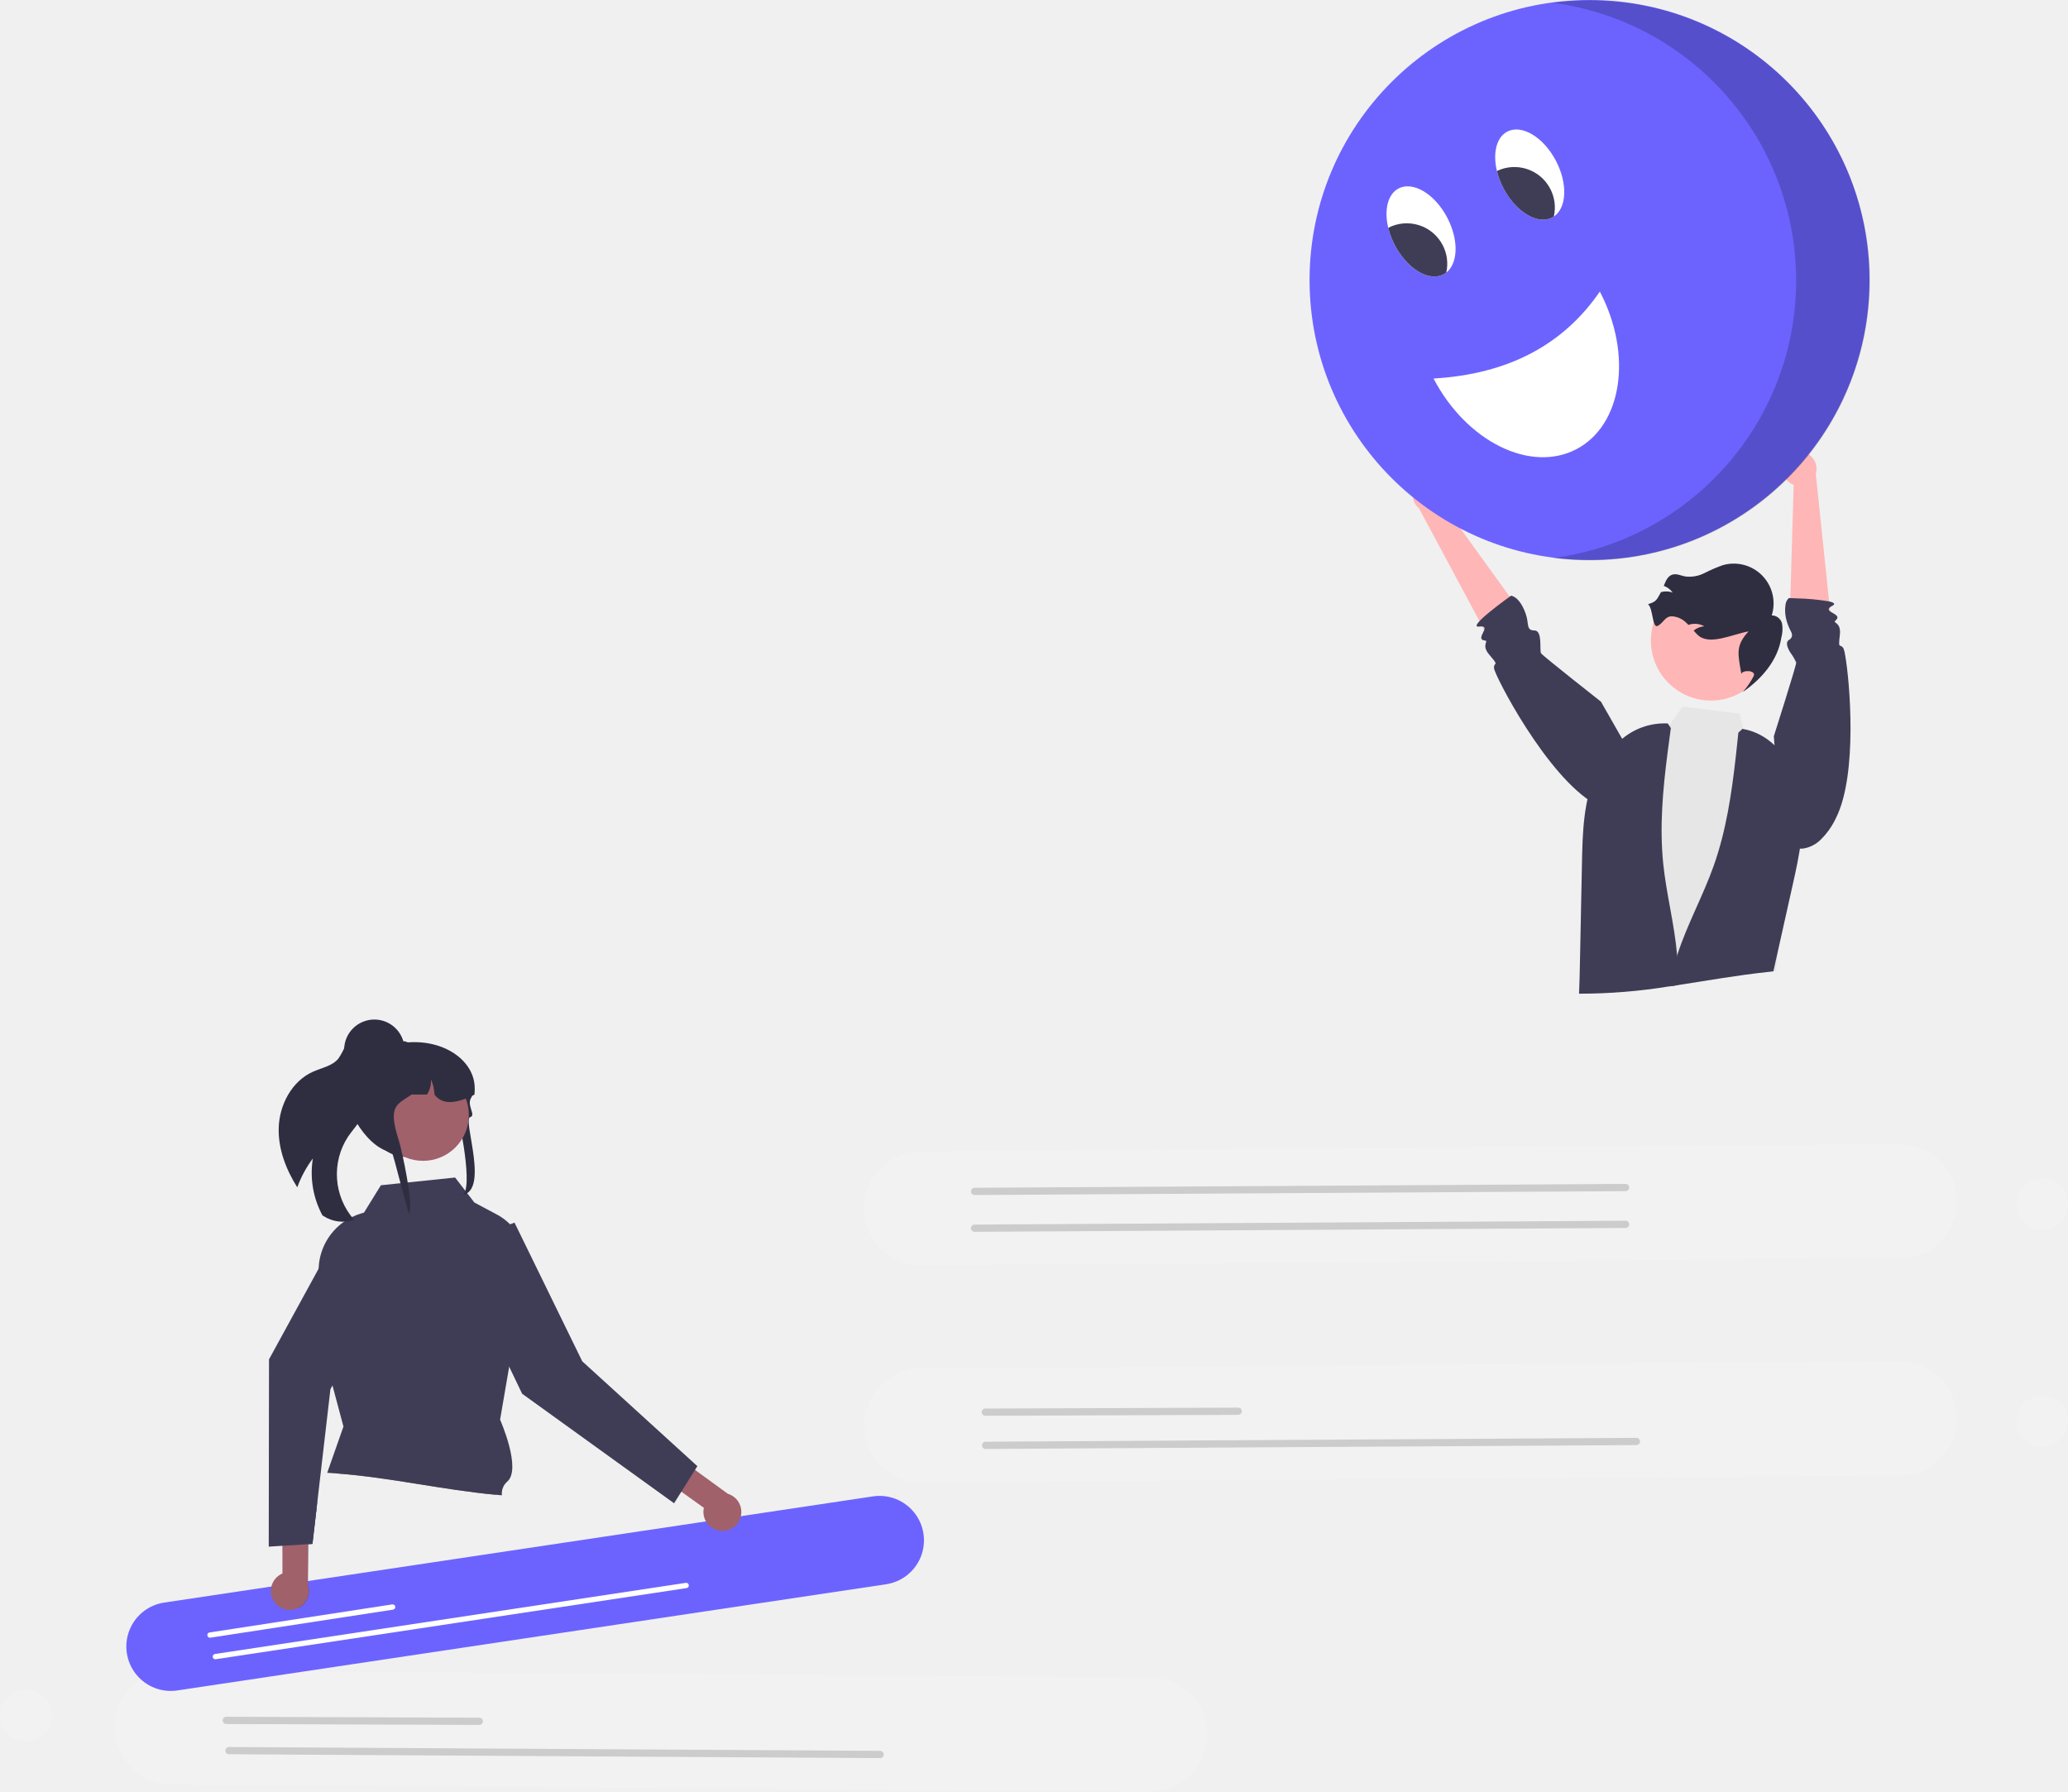
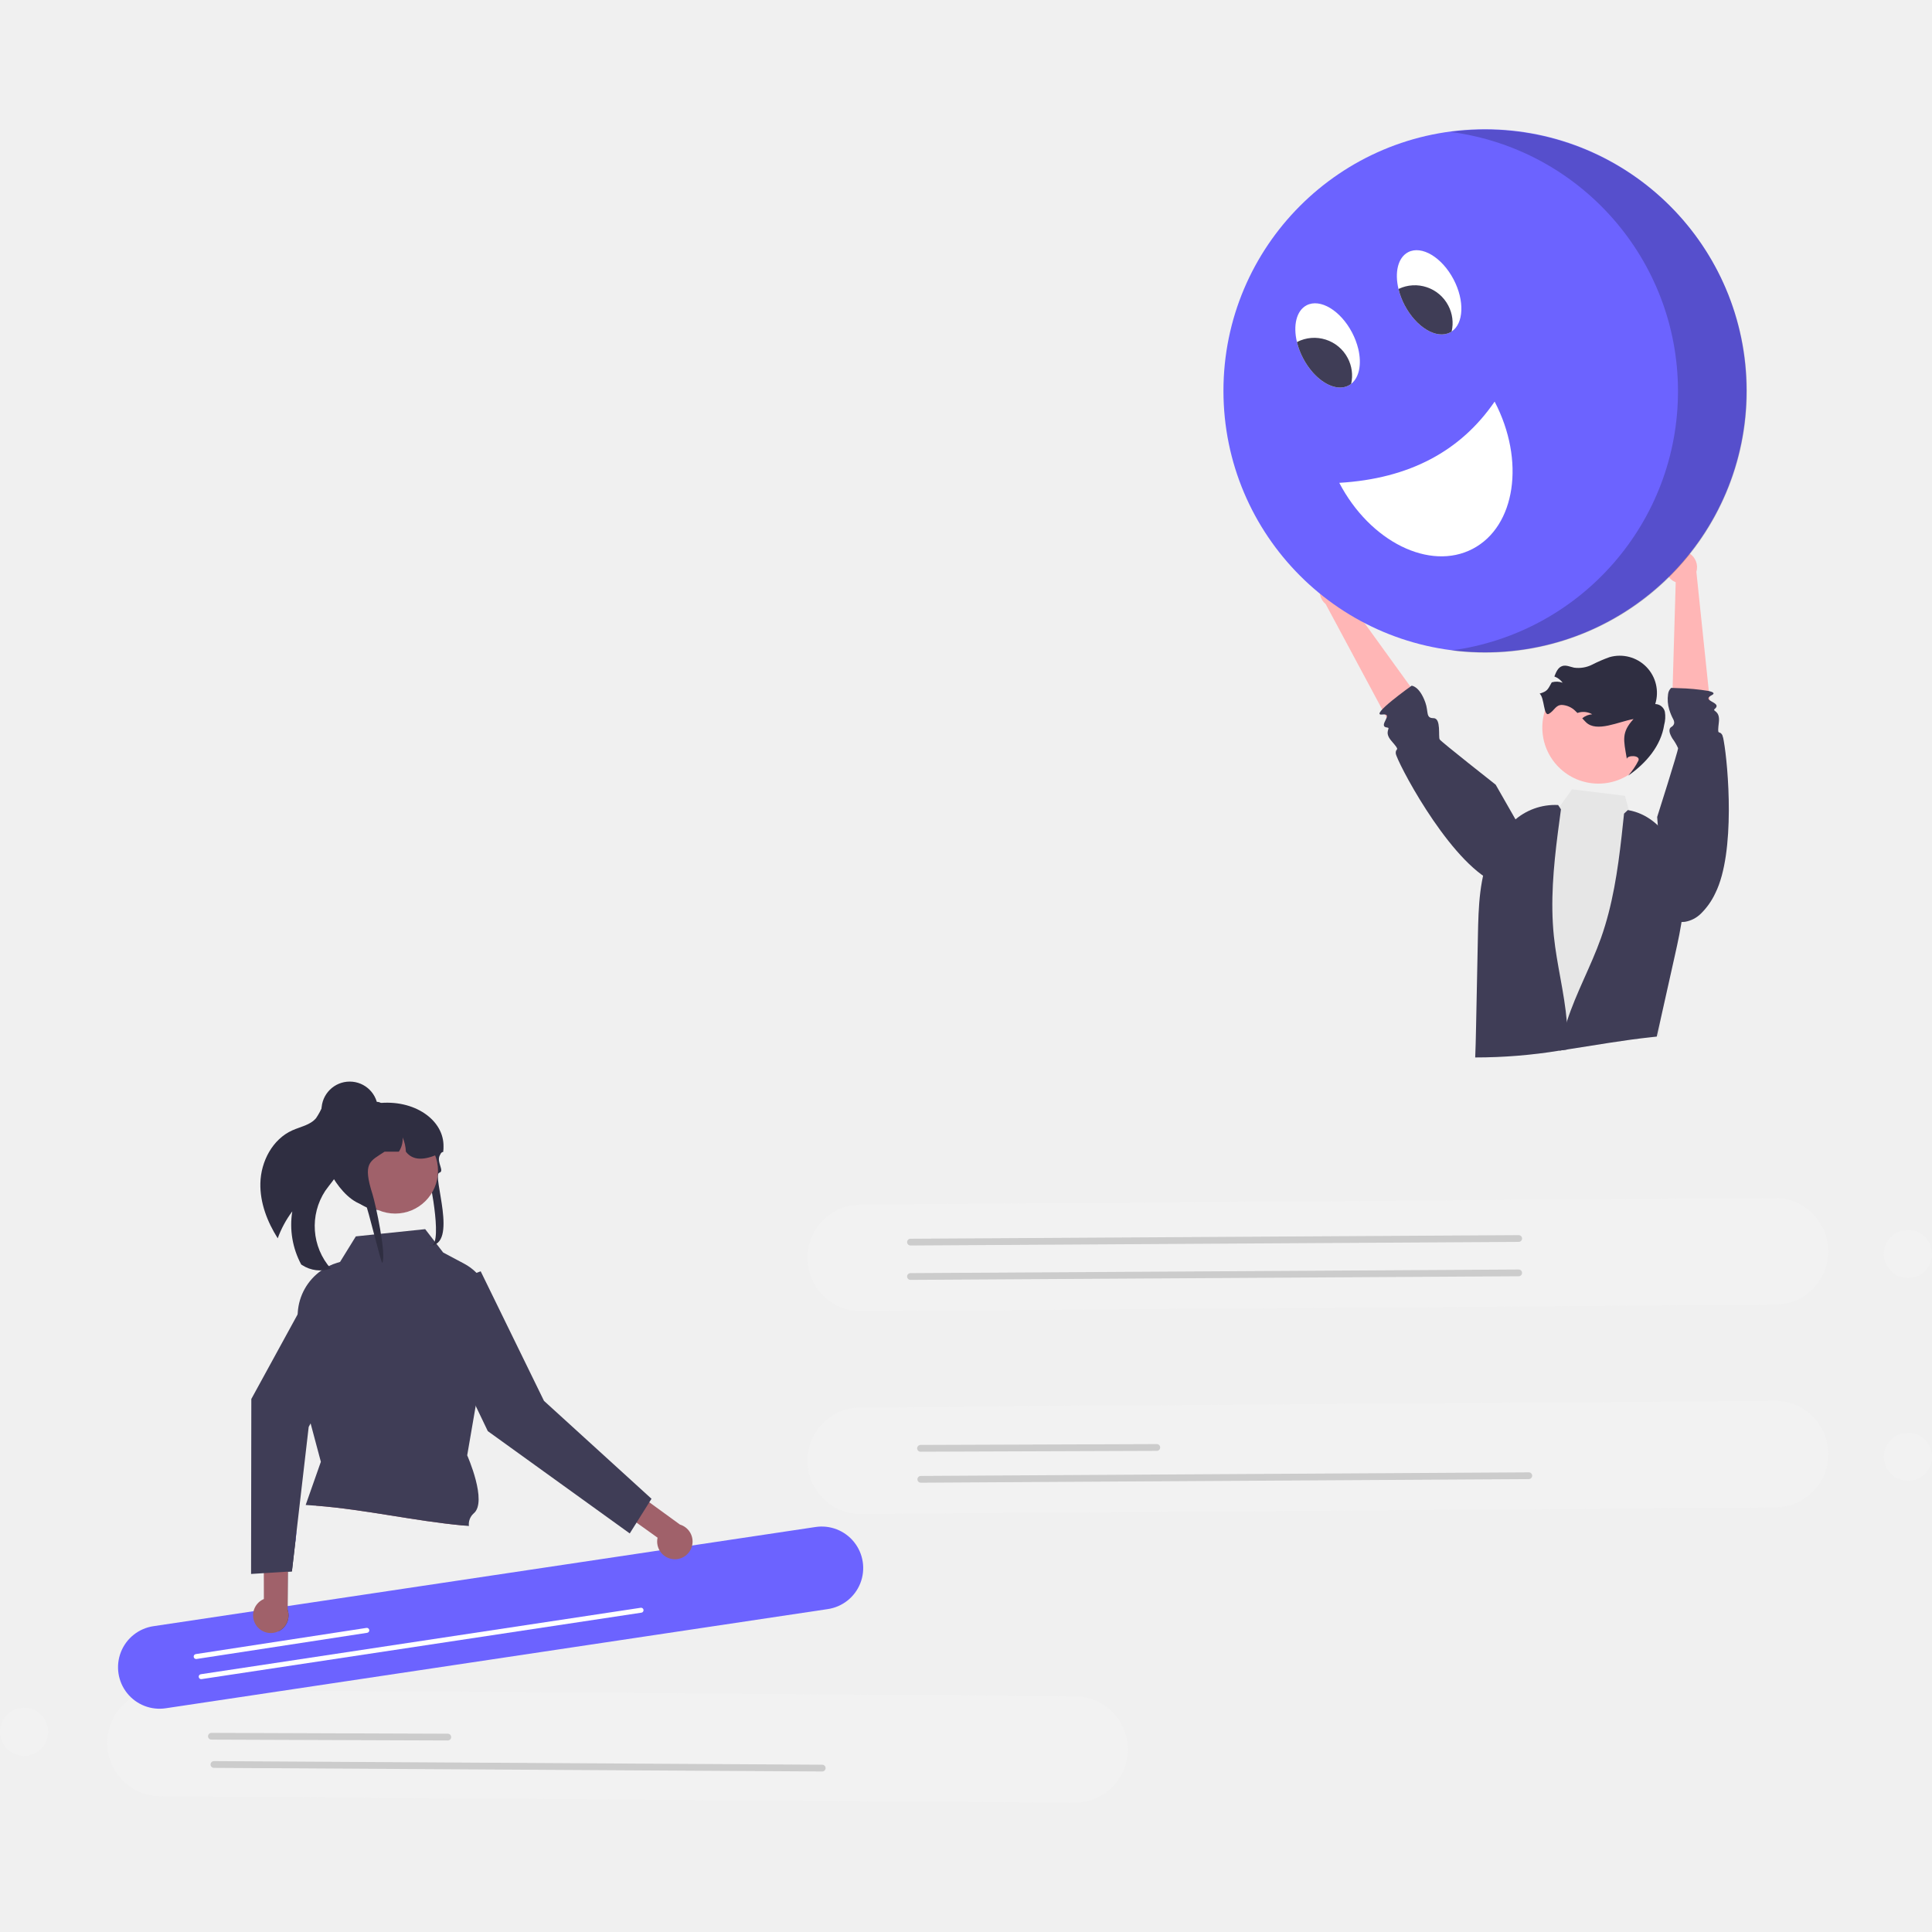
- <svg xmlns="http://www.w3.org/2000/svg" data-name="Layer 1" width="562" height="486.805" viewBox="0 0 562 486.805">
+ <svg xmlns="http://www.w3.org/2000/svg" data-name="Layer 1" width="400" height="400" viewBox="0 0 562 486.805">
  <path d="M553.882,596.171a15.513,15.513,0,0,0,15.611,15.388l265.993-1.906a15.5,15.5,0,0,0-.222-30.999L569.27,580.561A15.513,15.513,0,0,0,553.882,596.171Z" transform="translate(-319 -208.7551)" fill="#f2f2f2" />
  <path d="M585.789,592.465a.985.985,0,0,1,.98-.987l68.703-.246a.984.984,0,1,1,.007,1.967h0l-68.703.246A.985.985,0,0,1,585.789,592.465Z" transform="translate(-319 -208.7551)" fill="#ccc" />
  <path d="M585.868,601.482a.985.985,0,0,1,.98-.987l176.89-1.049a.984.984,0,0,1,.011,1.967h-.004L586.855,602.462A.985.985,0,0,1,585.868,601.482Z" transform="translate(-319 -208.7551)" fill="#ccc" />
  <path d="M553.882,537.171a15.513,15.513,0,0,0,15.611,15.388l265.993-1.906a15.5,15.5,0,0,0-.222-30.999L569.27,521.561A15.513,15.513,0,0,0,553.882,537.171Z" transform="translate(-319 -208.7551)" fill="#f2f2f2" />
  <path d="M582.868,542.482a.985.985,0,0,1,.98-.987l176.89-1.049a.984.984,0,1,1,.007,1.967h0L583.855,543.462A.985.985,0,0,1,582.868,542.482Z" transform="translate(-319 -208.7551)" fill="#ccc" />
  <path d="M582.868,532.482a.985.985,0,0,1,.98-.987l176.89-1.049a.984.984,0,1,1,.007,1.967h0L583.855,533.462A.985.985,0,0,1,582.868,532.482Z" transform="translate(-319 -208.7551)" fill="#ccc" />
  <path d="M631.73,664.561l-265.993-1.906a15.5,15.5,0,0,0-.222,30.999l265.993,1.906a15.5,15.5,0,0,0,.222-30.999Z" transform="translate(-319 -208.7551)" fill="#f2f2f2" />
  <path d="M449.224,677.445l-68.703-.246a.984.984,0,1,1,.007-1.967l68.703.246a.984.984,0,1,1-.007,1.967Z" transform="translate(-319 -208.7551)" fill="#ccc" />
  <path d="M558.145,686.462l-176.89-1.049a.984.984,0,1,1,.007-1.967h0l176.89,1.049a.984.984,0,1,1-.007,1.967Z" transform="translate(-319 -208.7551)" fill="#ccc" />
  <circle cx="555" cy="327.163" r="7" fill="#f2f2f2" />
  <circle cx="555" cy="386.163" r="7" fill="#f2f2f2" />
  <path d="M559.728,639.236,367.282,668.064a12.071,12.071,0,1,1-3.576-23.875L556.151,615.361a12.071,12.071,0,1,1,3.576,23.875Z" transform="translate(-319 -208.7551)" fill="#6c63ff" />
  <path d="M425.829,646.121l-49.679,7.624a.72.72,0,0,1-.218-1.423h0l49.679-7.624a.72.72,0,0,1,.218,1.423Z" transform="translate(-319 -208.7551)" fill="#fff" />
  <path d="M505.568,640.268,377.613,659.598a.72.72,0,0,1-.218-1.423h0L505.35,638.846a.72.72,0,1,1,.218,1.423Z" transform="translate(-319 -208.7551)" fill="#fff" />
  <path d="M515.022,624.726a5.162,5.162,0,0,1-4.74-6.271l-20.917-14.98,2.721-6.804,24.713,17.974a5.155,5.155,0,0,1-1.777,10.082Z" transform="translate(-319 -208.7551)" fill="#a0616a" />
  <path d="M458.829,540.969l-12.569,4.6a4.479,4.479,0,0,0-2.667,5.745q.074.202.167.397l17.137,35.749L502.188,617.219l6.329-10.084-31.278-28.482Z" transform="translate(-319 -208.7551)" fill="#3f3d56" />
  <path d="M453.66,614.901c-14.324-1.331-28.355-4.638-42.701-5.75l5.757-14.653,29.423,4.382Z" transform="translate(-319 -208.7551)" fill="#a0616a" />
  <path d="M405.063,618.347l-.124,1.097-1.024,8.815-1.2.073-.066,11.039a5.139,5.139,0,0,1-2.1,6.013,4.217,4.217,0,0,1-.505.278,52.556,52.556,0,0,1,.651-17.199,30.662,30.662,0,0,1,2.048-6.116,25.032,25.032,0,0,1,1.536-2.816C404.522,619.13,404.785,618.734,405.063,618.347Z" transform="translate(-319 -208.7551)" fill="#2f2e41" />
  <path d="M405.29,616.445l-.227,1.895v.007l-.124,1.097c-.322.044-.549.073-.658.088a.635.635,0,0,1-.08.007Z" transform="translate(-319 -208.7551)" fill="#6c63ff" />
  <path d="M457.377,580.116l-2.473,14.382s6.006,13.534,1.873,16.906a4.228,4.228,0,0,0-1.375,3.65c-.585-.051-1.163-.102-1.741-.154-14.324-1.331-28.355-4.638-42.701-5.75-1.017-.08-2.026-.154-3.043-.205l4.419-12.568-2.985-11.171-3.094-11.588-.666-19.079a10.677,10.677,0,0,1,.007-1.083c0-.19.007-.373.022-.563a16.166,16.166,0,0,1,6.847-12.158.026.026,0,0,0,.015-.007,16.2,16.2,0,0,1,2.121-1.258,15.715,15.715,0,0,1,2.465-.973l.849-.256,4.594-7.433,5.326-.556,1.975-.205,12.868-1.339,2.773,3.599.505.658,1.953,2.531,6.087,3.241a14.919,14.919,0,0,1,3.607,2.677,15.141,15.141,0,0,1,4.367,9.269,14.919,14.919,0,0,1,.044,2.429Z" transform="translate(-319 -208.7551)" fill="#3f3d56" />
  <path d="M394.74,515.344c-.132,5.686,1.993,11.191,5.045,16.027a30.403,30.403,0,0,1,4.238-7.841,24.41,24.41,0,0,0,2.598,15.459,3.278,3.278,0,0,0,.278.178,9.581,9.581,0,0,0,8.334,1.022,18.691,18.691,0,0,1-1.606-22.651c1.32-1.908,3.027-3.595,3.845-5.767,1.291-3.464.05-7.279-.733-10.891-.732-3.362-.86-7.362,1.395-9.826a2.37,2.37,0,0,0-2.172-1,4.483,4.483,0,0,0-3.047,2.65,19.333,19.333,0,0,1-1.968,3.7c-1.664,2.012-4.497,2.488-6.885,3.549C398.279,502.527,394.878,509.017,394.74,515.344Z" transform="translate(-319 -208.7551)" fill="#2f2e41" />
  <path d="M443.413,512.093c-.33-1.157,1.947,5.913.848,6.041-5.006.574-11.877,3.564-15.363,4.958-.157-.018-.314-.036-.466-.059-.374-.041-.739-.1-1.099-.169-8.118-1.536-11.24-14.006-11.24-14.12,0-.561,1.345-15.958,3.465-16.186a15.62,15.62,0,0,1,1.676-.091h5.26a24.442,24.442,0,0,1,3.302-.479h.009c10.588-.807,18.937,5.647,18.157,13.5-.005.009-.014.018-.018.027-.226.337-.425.656-.6.962-.171.287-.314.561-.439.82-.965,2.005,1.516,4.529-.129,5-2.188.626,5.754,21.216-2.906,21.216C448.081,534.712,444.325,515.283,443.413,512.093Z" transform="translate(-319 -208.7551)" fill="#2f2e41" />
  <circle cx="114.961" cy="302.966" r="12.453" fill="#a0616a" />
  <path d="M447.961,506.168c-.208.109-.411.21-.619.31-.217.105-.434.21-.651.305-4.17,1.891-7.564,2.101-9.623-.615a11.512,11.512,0,0,0-.947-4.148,6.666,6.666,0,0,1-1.099,4.148h-4.147c-4.271,2.835-6.465,3.131-3.5,12.438.827,2.593,4.113,17.684,2.82,19.922-.374-.041-4.353-16.57-4.713-16.638-8.118-1.536-13.276-14.91-12.616-15.667a13.944,13.944,0,0,1,1.445-6.203,14.267,14.267,0,0,1,5.421-5.898,25.142,25.142,0,0,1,4.331-1.627c.037-.009.069-.018.106-.027.457-.123.924-.237,1.39-.333a25.569,25.569,0,0,1,2.918-.442c.069-.005.139-.009.203-.009a2.199,2.199,0,0,1,1.113.305c.005,0,.005.005.009.005a2.095,2.095,0,0,1,.619.551,2.119,2.119,0,0,1,.453,1.317h4.618q.256,0,.513.014A12.381,12.381,0,0,1,447.943,505.516C447.957,505.735,447.961,505.949,447.961,506.168Z" transform="translate(-319 -208.7551)" fill="#2f2e41" />
  <circle cx="101.734" cy="285.228" r="8.204" fill="#2f2e41" />
  <path d="M400.55,645.385a4.217,4.217,0,0,1-.505.278,5.151,5.151,0,1,1-4.554-9.242q.132-.065.267-.122l-.015-7.528-.015-8.859-.015-9.342,7.111-1.756-.08,13.534-.029,5.984-.066,11.039A5.139,5.139,0,0,1,400.55,645.385Z" transform="translate(-319 -208.7551)" fill="#a0616a" />
  <path d="M428.656,549.303l-.739,1.383-18.567,34.522-.556,1.031-2.626,22.627-.878,7.579-.227,1.895v.007l-.124,1.097-1.024,8.815-1.2.073-2.019.132-4.953.307-3.709.234.007-5.933.066-44.961,13.49-24.653.329-.607,5.209-9.518a4.487,4.487,0,0,1,6.092-1.778q.185.102.36.22Z" transform="translate(-319 -208.7551)" fill="#3f3d56" />
  <circle cx="7" cy="466.163" r="7" fill="#f2f2f2" />
  <path d="M805.928,421.206s-2.538,26.87-3.943,46.761v.015q-.165,2.403-.307,4.645l-.746.066c-.512.051-1.017.11-1.529.161-8.179.871-16.277,2.312-24.405,3.563q-1.174.176-2.348.351a152.191,152.191,0,0,1-24.522,1.99h-.154c.066-1.024.168-2.363.285-3.899.688-8.698,2.078-23.775,2.078-23.775l1.295-8.727,4.236-28.589.029-.22.037-.249.205-.051,8.896-2.312,4.784-1.236,2.78-3.833,3.702-5.106,15.392,1.895,1.127,4.199,2.085,7.74.066.249,8.076,4.689Z" transform="translate(-319 -208.7551)" fill="#e6e6e6" />
  <circle cx="464.957" cy="174.039" r="16.312" fill="#ffb6b6" />
  <path d="M766.865,372.922c1.432,1.157,1.104,6.786,2.7,5.869s1.928-2.561,3.766-2.578a6.017,6.017,0,0,1,3.963,1.793c.196.177.382.362.562.545.165-.058.328-.111.5-.154a5.183,5.183,0,0,1,3.801.535,5.085,5.085,0,0,0-2.895,1.167c.351.393.707.788,1.081,1.154,3.124,3.061,9.529-.199,13.836-.934-3.587,3.917-2.88,6.103-1.988,11.338l.004.286c.183-1.207,4.05-1.147,3.413.455a20.593,20.593,0,0,1-2.98,4.381c5.269-3.65,9.522-8.681,10.462-14.758a8.934,8.934,0,0,0,.205-3.827,2.935,2.935,0,0,0-2.803-2.235,10.815,10.815,0,0,0-13.301-13.642,41.333,41.333,0,0,0-5.003,2.16,8.994,8.994,0,0,1-5.299.898c-1.132-.234-2.278-.82-3.387-.488-1.285.385-1.838,1.743-2.353,3.053a5.177,5.177,0,0,1,2.412,1.819,5.066,5.066,0,0,0-3.116-.127.316.316,0,0,0-.055.015C769.225,371.733,769.157,372.245,766.865,372.922Z" transform="translate(-319 -208.7551)" fill="#2f2e41" />
  <path d="M774.998,476.417q-1.174.176-2.348.351a152.191,152.191,0,0,1-24.522,1.99c.058-1.295.095-2.597.132-3.899.051-1.822.088-3.65.124-5.479q.252-12.433.505-24.858c.007-.395.015-.797.022-1.192.168-8.376.395-17.031,3.87-24.661a25.153,25.153,0,0,1,2.948-4.894c.059-.08.11-.154.168-.227.08-.102.161-.205.241-.3a24.298,24.298,0,0,1,3.102-3.212,17.871,17.871,0,0,1,13.007-4.704l.351.534.468.724c-.307,2.29-.622,4.587-.914,6.884-1.266,9.956-2.173,19.971-1.156,29.935.863,8.376,3.08,16.577,3.782,24.961.029.278.051.563.073.841A69.716,69.716,0,0,1,774.998,476.417Z" transform="translate(-319 -208.7551)" fill="#3f3d56" />
  <path d="M800.93,472.688c.36-1.56.7-3.13,1.06-4.71v-.01q2.085-9.36,4.18-18.72c1.83-8.18,3.66-16.64,2.09-24.87a24.778,24.778,0,0,0-.61-2.51c-.08-.27-.17-.54-.26-.81a24.933,24.933,0,0,0-2.55-5.4c-2.78-4.44-6.94-7.89-12.02-8.8a1.666,1.666,0,0,0-.29-.06l-1.11,1.03c-.23,2.13-.45,4.28-.69,6.42-1.14,10.13-2.63,20.25-6.04,29.83-2.92,8.2-7.2,15.87-9.87,24.15-.01.05-.03.1-.04.14a70.78,70.78,0,0,0-2.13,8.4c.78-.12,1.57-.23,2.35-.35,8.13-1.25,16.22-2.69,24.4-3.56Z" transform="translate(-319 -208.7551)" fill="#3f3d56" />
  <path d="M816.82,379.362l-.468-4.492-.11-1.039-.168-1.668-3.614-34.668a4.72,4.72,0,0,0-2.07-5.384,4.527,4.527,0,0,0-6.204,1.566c-.022.037-.037.073-.059.11a4.746,4.746,0,0,0,1.639,6.408,4.807,4.807,0,0,0,.68.322l-.029.973-.088,3.051-.066,2.304-.139,4.587-.051,1.778-.168,5.765-.161,5.56-.198,6.738-.154,5.179,1.865.476Z" transform="translate(-319 -208.7551)" fill="#ffb6b6" />
  <path d="M820.434,386.743a8.153,8.153,0,0,0-.432-1.763c-.944-1.639-1.522.651-1.002-3.738.417-3.563-2.085-3.116-1.185-3.877,1.485-1.258-.563-1.814-1.463-2.495-.402-.3-.571-.622-.11-1.039a3.104,3.104,0,0,1,.717-.468c.98-.512.417-.9-.885-1.2a61.791,61.791,0,0,0-8.859-.827c-.717-.037-1.302-.051-1.668-.066-.271-.007-.424-.007-.424-.007a2.933,2.933,0,0,0-.9,1.836,10.189,10.189,0,0,0,.336,4.441,15.701,15.701,0,0,0,1.192,2.882A2.072,2.072,0,0,1,806,381.549v.007a1.614,1.614,0,0,1-.841,1.083c-.988.658-.439,2.041.329,3.343a14.788,14.788,0,0,1,1.653,2.809c0,.9-6.087,20.023-6.087,20.023l2.239,28.874a8.031,8.031,0,0,0,5.838,1.617,8.625,8.625,0,0,0,4.601-2.341,20.367,20.367,0,0,0,4.25-6.021C823.894,419.071,821.692,393.751,820.434,386.743Z" transform="translate(-319 -208.7551)" fill="#3f3d56" />
  <path d="M709.439,339.125a4.741,4.741,0,0,1,2.239,6.222,4.551,4.551,0,0,1-.377.651l21.049,29.139-7.825,8.827L704.626,346.876a4.727,4.727,0,0,1-1.312-5.62,4.524,4.524,0,0,1,6.013-2.185Q709.383,339.097,709.439,339.125Z" transform="translate(-319 -208.7551)" fill="#ffb6b6" />
  <path d="M768.442,424.564s-2.814,10.064-15.946,2.67-27.335-35.007-27.477-36.899,1.622-.32-1.268-3.657c-2.351-2.715-.029-3.751-1.199-3.877-3.086-.331,2.272-4.243-1.539-3.794s8.615-8.383,8.615-8.383,2.264.054,3.993,4.881c.971,2.711.054,4.566,2.367,4.555s1.323,5.482,1.812,6.208,16.277,13.146,16.277,13.146Z" transform="translate(-319 -208.7551)" fill="#3f3d56" />
  <circle cx="431.971" cy="76.082" r="76.082" fill="#6c63ff" />
  <path d="M712.312,267.906a20.918,20.918,0,0,1,1.8,4.758c1.032,4.347.307,8.292-2.065,10.142a4.598,4.598,0,0,1-.765.501c-2.969,1.552-7.064-.086-10.347-3.752a20.918,20.918,0,0,1-2.881-4.192,20.449,20.449,0,0,1-1.785-4.709c-1.156-4.801-.171-9.131,2.807-10.688C703.019,257.904,708.943,261.464,712.312,267.906Z" transform="translate(-319 -208.7551)" fill="#fff" />
  <path d="M711.052,275.336a10.945,10.945,0,0,1,.995,7.469,4.598,4.598,0,0,1-.765.501c-2.969,1.552-7.064-.086-10.347-3.752a20.918,20.918,0,0,1-2.881-4.192,20.449,20.449,0,0,1-1.785-4.709A10.992,10.992,0,0,1,711.052,275.336Z" transform="translate(-319 -208.7551)" fill="#3f3d56" />
  <path d="M741.847,252.46c3.235,6.185,2.939,12.784-.574,15.129a4.592,4.592,0,0,1-.456.272c-3.934,2.058-9.859-1.502-13.228-7.945a20.368,20.368,0,0,1-1.781-4.7c-1.161-4.81-.175-9.139,2.802-10.697C732.554,242.458,738.478,246.018,741.847,252.46Z" transform="translate(-319 -208.7551)" fill="#fff" />
  <path d="M740.294,260.043a10.948,10.948,0,0,1,.978,7.546,4.592,4.592,0,0,1-.456.272c-3.934,2.058-9.859-1.502-13.228-7.945a20.368,20.368,0,0,1-1.781-4.7A10.991,10.991,0,0,1,740.294,260.043Z" transform="translate(-319 -208.7551)" fill="#3f3d56" />
  <path d="M708.581,311.611c8.958,17.129,26.336,25.724,38.816,19.198s15.335-25.703,6.377-42.832C743.934,302.324,729.031,310.402,708.581,311.611Z" transform="translate(-319 -208.7551)" fill="#fff" />
  <path d="M818.482,249.692a76.109,76.109,0,0,0-77.537-40.165,76.088,76.088,0,0,1,.235,150.845,76.062,76.062,0,0,0,77.301-110.68Z" transform="translate(-319 -208.7551)" opacity="0.2" style="isolation:isolate" />
</svg>
